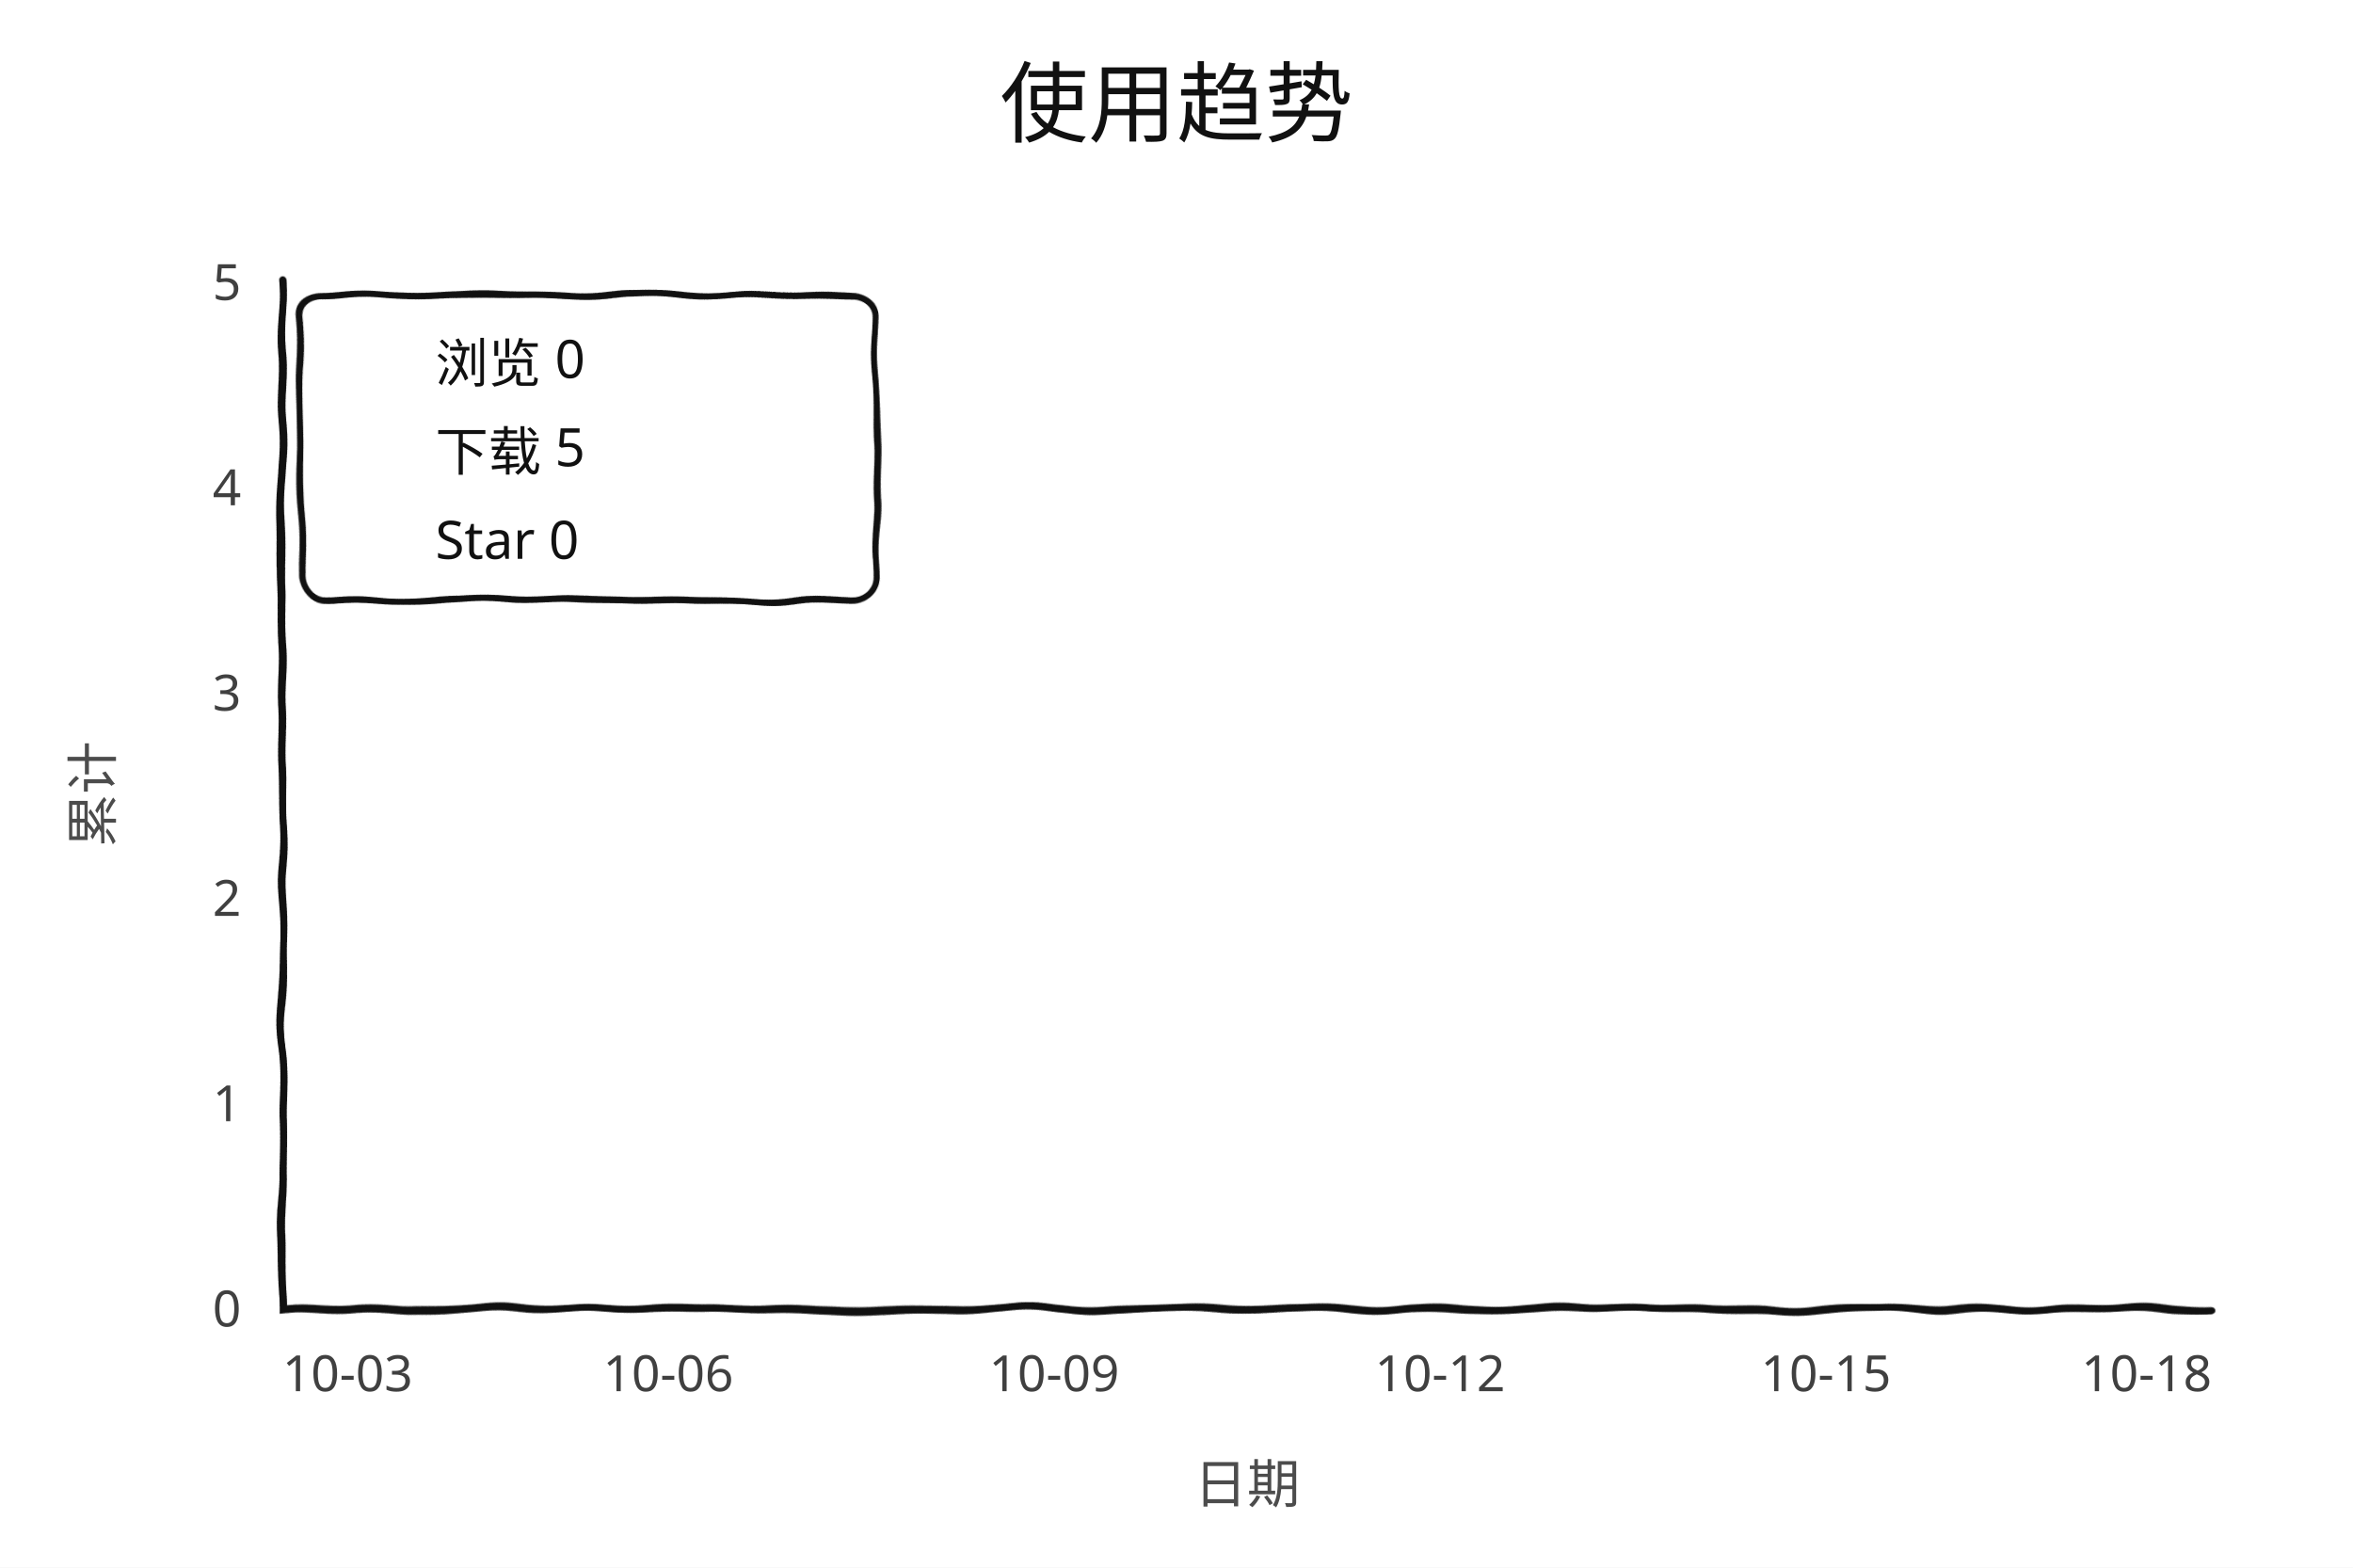
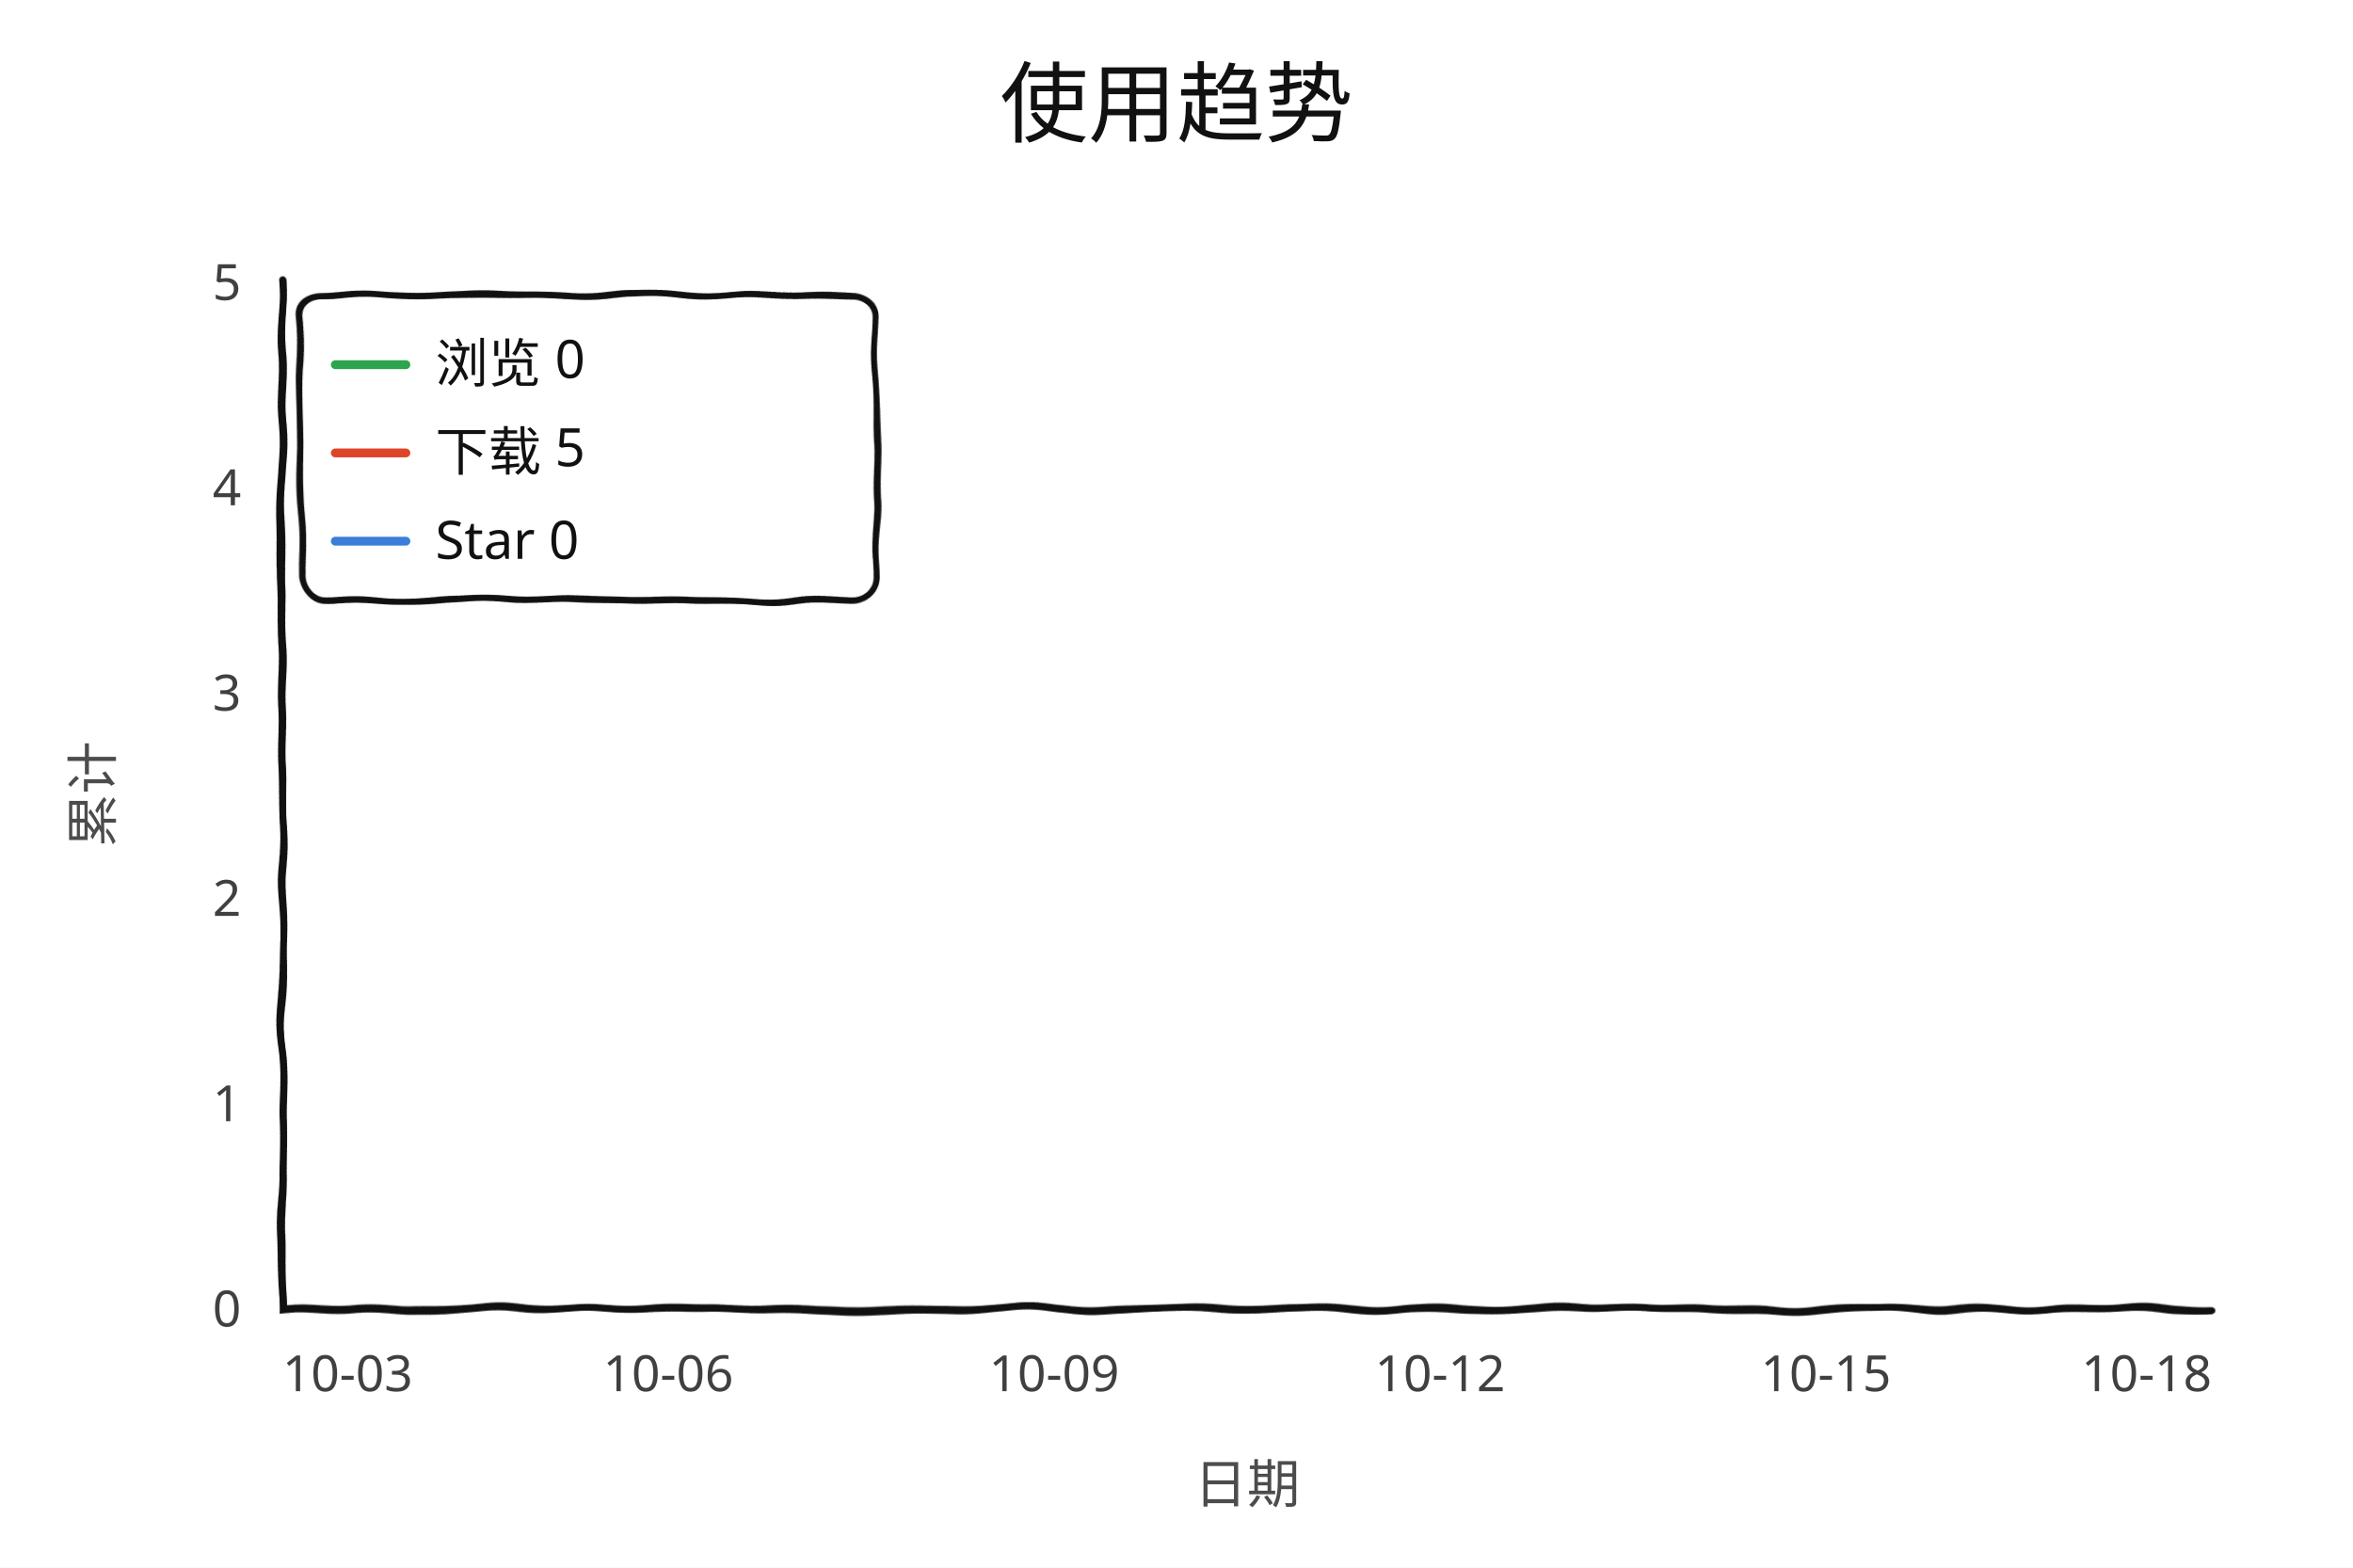
<svg xmlns="http://www.w3.org/2000/svg" width="800" height="533" viewBox="0 0 800 533" role="img" aria-label="使用趋势">
  <defs>
    <filter id="wobble" x="-15%" y="-15%" width="130%" height="130%">
      <feTurbulence baseFrequency=".05" result="noise" type="fractalNoise" />
      <feDisplacementMap in="SourceGraphic" in2="noise" scale="4" xChannelSelector="R" yChannelSelector="G" />
    </filter>
  </defs>
  <rect width="800" height="533" fill="#ffffff" />
  <g font-family="xkcd, 'Comic Sans MS', 'Chalkboard SE', 'Bradley Hand', 'Segoe Print', 'Noto Sans', sans-serif">
    <text x="400" y="46" text-anchor="middle" font-size="30" fill="#111111">使用趋势</text>
    <line x1="96" y1="445.0" x2="752" y2="445.0" stroke="#111111" stroke-opacity="0.28" stroke-width="1.4" filter="url(#wobble)" />
    <text x="82" y="451.0" text-anchor="end" font-size="17" fill="#111111" fill-opacity="0.8">0</text>
    <line x1="96" y1="375.2" x2="752" y2="375.2" stroke="#111111" stroke-opacity="0.12" stroke-width="1.4" filter="url(#wobble)" />
    <text x="82" y="381.2" text-anchor="end" font-size="17" fill="#111111" fill-opacity="0.8">1</text>
    <line x1="96" y1="305.4" x2="752" y2="305.4" stroke="#111111" stroke-opacity="0.12" stroke-width="1.4" filter="url(#wobble)" />
    <text x="82" y="311.4" text-anchor="end" font-size="17" fill="#111111" fill-opacity="0.8">2</text>
    <line x1="96" y1="235.6" x2="752" y2="235.6" stroke="#111111" stroke-opacity="0.12" stroke-width="1.4" filter="url(#wobble)" />
    <text x="82" y="241.6" text-anchor="end" font-size="17" fill="#111111" fill-opacity="0.8">3</text>
    <line x1="96" y1="165.8" x2="752" y2="165.8" stroke="#111111" stroke-opacity="0.12" stroke-width="1.4" filter="url(#wobble)" />
    <text x="82" y="171.8" text-anchor="end" font-size="17" fill="#111111" fill-opacity="0.8">4</text>
    <line x1="96" y1="96.0" x2="752" y2="96.0" stroke="#111111" stroke-opacity="0.12" stroke-width="1.4" filter="url(#wobble)" />
    <text x="82" y="102.0" text-anchor="end" font-size="17" fill="#111111" fill-opacity="0.8">5</text>
    <path d="M 96 96 L 96 445 L 752 445" fill="none" stroke="#111111" stroke-width="2.6" stroke-linecap="round" filter="url(#wobble)" />
    <text x="96.0" y="473" text-anchor="start" font-size="17" fill="#111111" fill-opacity="0.8">10-03</text>
    <text x="227.2" y="473" text-anchor="middle" font-size="17" fill="#111111" fill-opacity="0.8">10-06</text>
    <text x="358.4" y="473" text-anchor="middle" font-size="17" fill="#111111" fill-opacity="0.8">10-09</text>
    <text x="489.6" y="473" text-anchor="middle" font-size="17" fill="#111111" fill-opacity="0.8">10-12</text>
    <text x="620.8" y="473" text-anchor="middle" font-size="17" fill="#111111" fill-opacity="0.8">10-15</text>
    <text x="752.0" y="473" text-anchor="end" font-size="17" fill="#111111" fill-opacity="0.8">10-18</text>
    <text x="424" y="511" text-anchor="middle" font-size="18" fill="#111111" fill-opacity="0.75">日期</text>
    <text x="38" y="270" text-anchor="middle" font-size="18" fill="#111111" fill-opacity="0.75" transform="rotate(-90 38 270)">累计</text>
    <path d="M 96.0 445.0 C 103.3 445.0 125.2 445.0 139.7 445.0 C 154.3 445.0 168.9 445.0 183.5 445.0 C 198.0 445.0 212.6 445.0 227.2 445.0 C 241.8 445.0 256.4 445.0 270.9 445.0 C 285.5 445.0 300.1 445.0 314.7 445.0 C 329.2 445.0 343.8 445.0 358.4 445.0 C 373.0 445.0 387.6 445.0 402.1 445.0 C 416.7 445.0 431.3 445.0 445.9 445.0 C 460.4 445.0 475.0 445.0 489.6 445.0 C 504.2 445.0 518.8 445.0 533.3 445.0 C 547.9 445.0 562.5 445.0 577.1 445.0 C 591.6 445.0 606.2 445.0 620.8 445.0 C 635.4 445.0 650.0 445.0 664.5 445.0 C 679.1 445.0 693.7 445.0 708.3 445.0 C 722.8 445.0 744.7 445.0 752.0 445.0" fill="none" stroke="#2da44e" stroke-width="3" stroke-linecap="round" stroke-linejoin="round" filter="url(#wobble)" />
    <path d="M 620.8 445.0 C 628.1 445.0 650.0 445.0 664.5 445.0 C 679.1 445.0 693.7 445.0 708.3 445.0 C 722.8 445.0 744.7 445.0 752.0 445.0" fill="none" stroke="#3b7dd8" stroke-width="3" stroke-linecap="round" stroke-linejoin="round" filter="url(#wobble)" />
    <g transform="translate(114,130)" font-size="18" fill="#111111">
      <rect x="-12" y="-30" width="196" height="104" rx="8" fill="#ffffff" fill-opacity="0.92" stroke="#111111" stroke-width="2.2" filter="url(#wobble)" />
-       <line x1="0" y1="-6" x2="24" y2="-6" stroke="#2da44e" stroke-width="3" stroke-linecap="round" filter="url(#wobble)" />
+       <line x1="0" y1="-6" x2="24" y2="-6" stroke="#2da44e" stroke-width="3" stroke-linecap="round" />
      <text x="34" y="0">浏览 0</text>
-       <line x1="0" y1="24" x2="24" y2="24" stroke="#dd4528" stroke-width="3" stroke-linecap="round" filter="url(#wobble)" />
+       <line x1="0" y1="24" x2="24" y2="24" stroke="#dd4528" stroke-width="3" stroke-linecap="round" />
      <text x="34" y="30">下载 5</text>
-       <line x1="0" y1="54" x2="24" y2="54" stroke="#3b7dd8" stroke-width="3" stroke-linecap="round" filter="url(#wobble)" />
+       <line x1="0" y1="54" x2="24" y2="54" stroke="#3b7dd8" stroke-width="3" stroke-linecap="round" />
      <text x="34" y="60">Star 0</text>
    </g>
  </g>
</svg>
